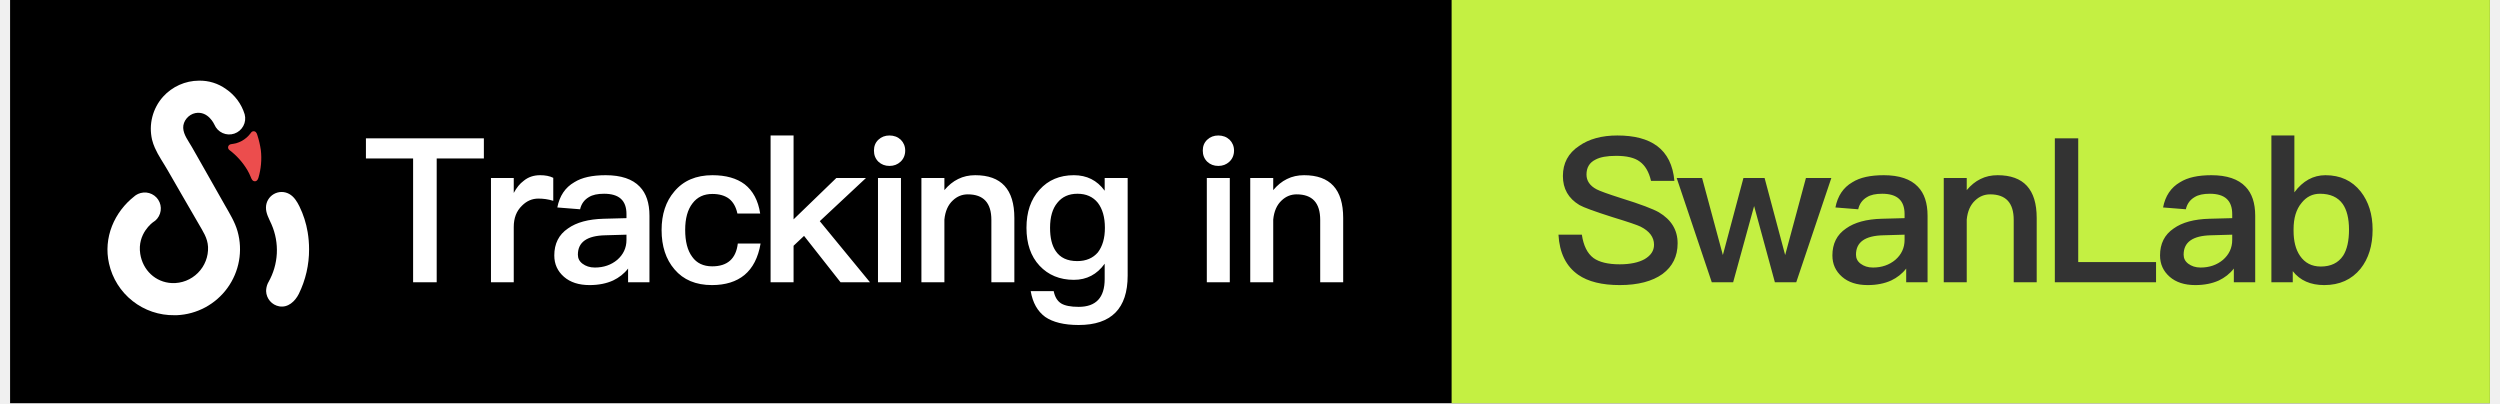
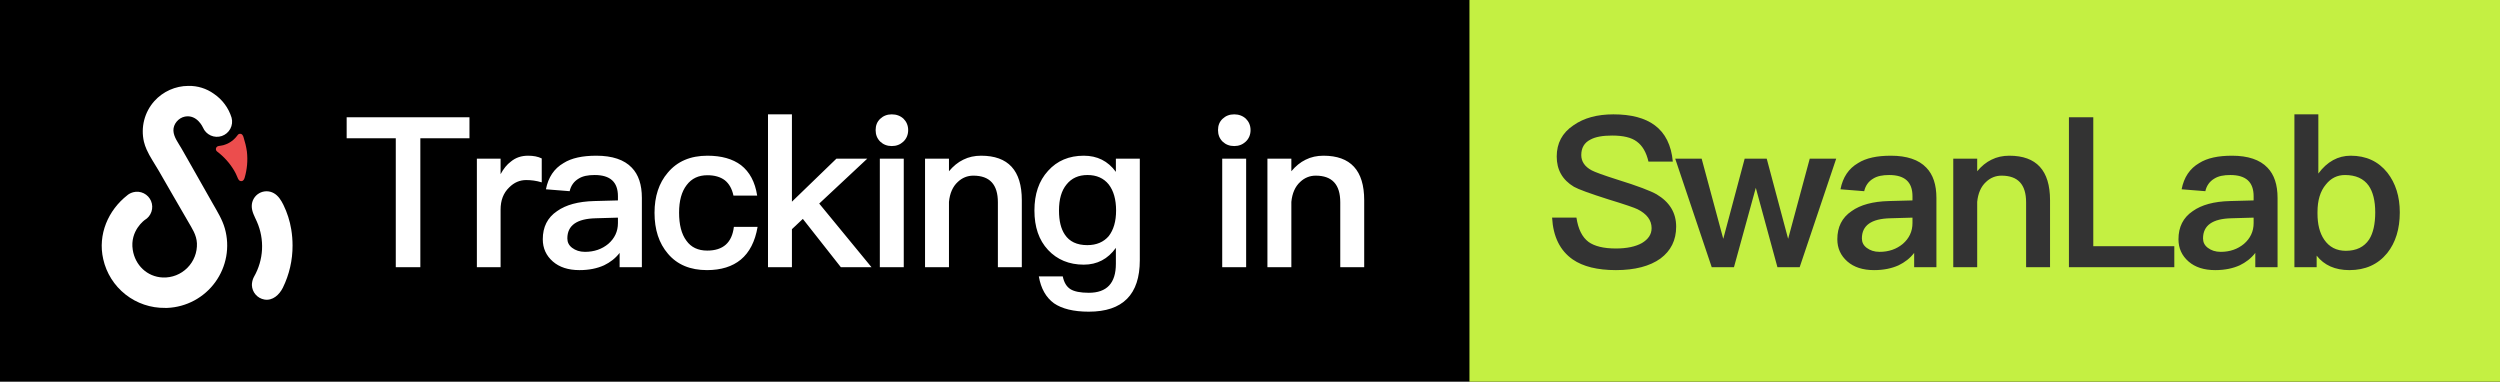
- <svg xmlns="http://www.w3.org/2000/svg" width="124" height="20" viewBox="0 0 124 20" fill="none">
-   <g clip-path="url(#clip0_67503_3219)">
-     <rect width="123" height="20" transform="translate(0.5)" fill="black" />
-     <rect width="51.5" height="20" transform="translate(72)" fill="#C4F042" />
-     <path d="M80.22 6.72C81.06 6.72 81.72 6.89 82.19 7.24C82.69 7.61 82.98 8.19 83.05 8.97H81.89C81.79 8.53 81.6 8.21 81.34 8.02C81.08 7.82 80.68 7.73 80.16 7.73C79.71 7.73 79.37 7.79 79.13 7.92C78.83 8.07 78.69 8.32 78.69 8.66C78.69 8.96 78.85 9.21 79.19 9.39C79.34 9.47 79.75 9.62 80.41 9.83C81.38 10.13 82 10.37 82.28 10.53C82.9 10.9 83.21 11.41 83.21 12.07C83.21 12.71 82.96 13.22 82.46 13.59C81.96 13.95 81.25 14.14 80.34 14.14C79.46 14.14 78.77 13.97 78.28 13.63C77.68 13.21 77.35 12.55 77.3 11.64H78.46C78.54 12.18 78.73 12.57 79.04 12.8C79.32 13 79.75 13.11 80.34 13.11C80.86 13.11 81.28 13.02 81.58 12.85C81.88 12.67 82.04 12.44 82.04 12.14C82.04 11.76 81.81 11.46 81.37 11.24C81.23 11.17 80.77 11.01 79.98 10.77C79.1 10.49 78.55 10.29 78.34 10.17C77.79 9.84 77.52 9.36 77.52 8.73C77.52 8.1 77.78 7.6 78.32 7.24C78.82 6.89 79.45 6.72 80.22 6.72ZM83.164 8.83H84.424L85.454 12.65L86.474 8.83H87.524L88.544 12.65L89.574 8.83H90.834L89.094 14H88.034L87.004 10.22L85.964 14H84.904L83.164 8.83ZM93.437 8.69C94.197 8.69 94.767 8.88 95.127 9.26C95.447 9.59 95.607 10.07 95.607 10.7V14H94.547V13.32C94.347 13.58 94.097 13.77 93.807 13.91C93.477 14.06 93.087 14.14 92.637 14.14C92.097 14.14 91.677 14 91.367 13.73C91.047 13.45 90.887 13.1 90.887 12.67C90.887 12.09 91.107 11.64 91.567 11.33C91.987 11.03 92.577 10.87 93.337 10.85L94.467 10.82V10.62C94.467 9.94 94.097 9.61 93.357 9.61C93.037 9.61 92.787 9.66 92.597 9.78C92.377 9.91 92.227 10.11 92.167 10.38L91.037 10.29C91.147 9.72 91.427 9.3 91.877 9.04C92.257 8.8 92.777 8.69 93.437 8.69ZM94.467 11.64L93.417 11.67C92.507 11.69 92.057 12.01 92.057 12.63C92.057 12.81 92.127 12.96 92.287 13.08C92.447 13.2 92.647 13.27 92.897 13.27C93.337 13.27 93.707 13.14 94.007 12.89C94.307 12.63 94.467 12.3 94.467 11.9V11.64ZM99.08 8.69C100.37 8.69 101.02 9.39 101.02 10.81V14H99.88V10.91C99.88 10.06 99.49 9.64 98.71 9.64C98.43 9.64 98.18 9.74 97.97 9.94C97.73 10.16 97.59 10.48 97.55 10.89V14H96.41V8.83H97.55V9.43C97.75 9.19 97.98 9 98.23 8.88C98.49 8.75 98.77 8.69 99.08 8.69ZM101.92 6.86H103.08V13H106.94V14H101.92V6.86ZM109.688 8.69C110.448 8.69 111.018 8.88 111.378 9.26C111.698 9.59 111.858 10.07 111.858 10.7V14H110.798V13.32C110.598 13.58 110.348 13.77 110.058 13.91C109.728 14.06 109.338 14.14 108.888 14.14C108.348 14.14 107.928 14 107.618 13.73C107.298 13.45 107.138 13.1 107.138 12.67C107.138 12.09 107.358 11.64 107.818 11.33C108.238 11.03 108.828 10.87 109.588 10.85L110.718 10.82V10.62C110.718 9.94 110.348 9.61 109.608 9.61C109.288 9.61 109.038 9.66 108.848 9.78C108.628 9.91 108.478 10.11 108.418 10.38L107.288 10.29C107.398 9.72 107.678 9.3 108.128 9.04C108.508 8.8 109.028 8.69 109.688 8.69ZM110.718 11.64L109.668 11.67C108.758 11.69 108.308 12.01 108.308 12.63C108.308 12.81 108.378 12.96 108.538 13.08C108.698 13.2 108.898 13.27 109.148 13.27C109.588 13.27 109.958 13.14 110.258 12.89C110.558 12.63 110.718 12.3 110.718 11.9V11.64ZM112.661 6.72H113.801V9.54C114.221 8.97 114.741 8.69 115.341 8.69C116.081 8.69 116.661 8.96 117.091 9.5C117.481 10 117.681 10.63 117.681 11.39C117.681 12.18 117.481 12.83 117.081 13.33C116.641 13.87 116.041 14.14 115.281 14.14C114.601 14.14 114.081 13.91 113.721 13.45V14H112.661V6.72ZM115.071 9.61C114.701 9.61 114.401 9.76 114.161 10.06C113.891 10.38 113.761 10.82 113.761 11.37V11.45C113.761 11.95 113.861 12.37 114.081 12.69C114.321 13.04 114.661 13.22 115.111 13.22C115.611 13.22 115.981 13.04 116.221 12.68C116.411 12.38 116.511 11.95 116.511 11.39C116.511 10.83 116.401 10.41 116.201 10.12C115.961 9.78 115.581 9.61 115.071 9.61Z" fill="#333333" />
-     <path d="M6.868 9.611C6.815 9.634 6.763 9.663 6.715 9.696L6.7 9.708C6.694 9.712 6.688 9.717 6.683 9.722C5.663 10.515 5.117 11.793 5.408 13.075C5.572 13.809 5.984 14.465 6.576 14.931C7.167 15.397 7.901 15.646 8.653 15.634H8.768C9.262 15.613 9.744 15.48 10.18 15.246C10.615 15.012 10.991 14.683 11.281 14.283C11.571 13.883 11.767 13.423 11.854 12.937C11.941 12.45 11.917 11.951 11.783 11.475C11.653 11.007 11.381 10.576 11.143 10.156C10.726 9.417 10.307 8.679 9.887 7.941C9.763 7.723 9.638 7.506 9.515 7.288C9.353 7.001 9.1 6.687 9.087 6.346C9.073 6.004 9.351 5.675 9.691 5.609C10.332 5.487 10.633 6.181 10.634 6.181C10.712 6.367 10.857 6.516 11.041 6.599C11.224 6.682 11.433 6.692 11.623 6.627C11.814 6.562 11.973 6.427 12.068 6.249C12.164 6.072 12.188 5.865 12.136 5.67C11.979 5.158 11.651 4.715 11.207 4.415C10.817 4.135 10.347 3.99 9.867 4.001C9.532 4.002 9.2 4.074 8.894 4.211C8.588 4.348 8.314 4.547 8.089 4.796C7.833 5.082 7.65 5.425 7.555 5.796C7.46 6.167 7.456 6.555 7.542 6.929C7.577 7.069 7.624 7.205 7.683 7.337C7.852 7.719 8.1 8.068 8.308 8.43C8.565 8.874 8.821 9.319 9.077 9.764C9.334 10.209 9.592 10.656 9.854 11.105C10.065 11.476 10.296 11.8 10.319 12.246C10.329 12.484 10.29 12.722 10.203 12.943C10.117 13.165 9.985 13.367 9.817 13.535C9.649 13.704 9.448 13.836 9.227 13.923C9.005 14.01 8.768 14.05 8.53 14.041C7.704 14.004 7.081 13.392 6.956 12.592C6.798 11.582 7.585 11.027 7.585 11.027C7.751 10.93 7.876 10.775 7.936 10.593C7.997 10.41 7.99 10.212 7.915 10.034C7.841 9.857 7.705 9.713 7.532 9.628C7.36 9.543 7.162 9.524 6.976 9.574C6.941 9.584 6.906 9.596 6.872 9.61" fill="white" />
-     <path d="M15.33 12.364C15.33 12.078 15.307 11.794 15.26 11.513C15.186 11.069 15.049 10.639 14.851 10.235C14.732 9.994 14.583 9.754 14.349 9.622C14.231 9.556 14.099 9.522 13.964 9.522C13.83 9.523 13.697 9.559 13.581 9.626C13.464 9.693 13.367 9.789 13.299 9.905C13.23 10.021 13.194 10.153 13.192 10.288C13.185 10.585 13.346 10.852 13.466 11.126C13.665 11.582 13.756 12.079 13.73 12.576C13.704 13.073 13.562 13.557 13.316 13.991C13.301 14.016 13.288 14.043 13.276 14.07C13.226 14.187 13.2 14.312 13.199 14.439C13.205 14.62 13.272 14.795 13.391 14.932C13.509 15.07 13.672 15.163 13.851 15.195C14.289 15.273 14.637 14.944 14.821 14.578C15.159 13.889 15.334 13.131 15.33 12.364Z" fill="white" />
-     <path d="M11.472 7.149C11.457 7.152 11.443 7.155 11.429 7.159C11.4 7.167 11.374 7.183 11.354 7.206C11.334 7.228 11.32 7.255 11.315 7.285C11.31 7.314 11.313 7.345 11.324 7.372C11.336 7.4 11.355 7.424 11.379 7.442C11.738 7.713 12.041 8.052 12.27 8.438C12.333 8.545 12.387 8.656 12.433 8.77C12.471 8.869 12.521 8.998 12.65 8.991C12.75 8.986 12.791 8.901 12.819 8.815C12.949 8.371 12.99 7.906 12.938 7.446C12.902 7.195 12.844 6.948 12.766 6.707C12.755 6.649 12.727 6.595 12.687 6.55C12.662 6.527 12.63 6.513 12.595 6.51C12.561 6.507 12.527 6.515 12.498 6.533C12.47 6.555 12.446 6.582 12.427 6.613C12.309 6.771 12.158 6.901 11.985 6.994C11.897 7.041 11.805 7.078 11.709 7.106C11.63 7.129 11.549 7.133 11.472 7.149Z" fill="#EC4D4D" />
-     <path d="M18.15 6.86H24V7.86H21.66V14H20.49V7.86H18.15V6.86ZM26.792 8.69C27.042 8.69 27.262 8.73 27.442 8.82V9.96C27.182 9.88 26.942 9.85 26.702 9.85C26.402 9.85 26.132 9.96 25.892 10.2C25.612 10.47 25.482 10.82 25.482 11.26V14H24.352V8.83H25.482V9.57C25.622 9.31 25.782 9.11 25.972 8.97C26.202 8.78 26.472 8.69 26.792 8.69ZM30.043 8.69C30.803 8.69 31.373 8.88 31.733 9.26C32.053 9.59 32.213 10.07 32.213 10.7V14H31.153V13.32C30.953 13.58 30.703 13.77 30.413 13.91C30.083 14.06 29.693 14.14 29.243 14.14C28.703 14.14 28.283 14 27.973 13.73C27.653 13.45 27.493 13.1 27.493 12.67C27.493 12.09 27.713 11.64 28.173 11.33C28.593 11.03 29.183 10.87 29.943 10.85L31.073 10.82V10.62C31.073 9.94 30.703 9.61 29.963 9.61C29.643 9.61 29.393 9.66 29.203 9.78C28.983 9.91 28.833 10.11 28.773 10.38L27.643 10.29C27.753 9.72 28.033 9.3 28.483 9.04C28.863 8.8 29.383 8.69 30.043 8.69ZM31.073 11.64L30.023 11.67C29.113 11.69 28.663 12.01 28.663 12.63C28.663 12.81 28.733 12.96 28.893 13.08C29.053 13.2 29.253 13.27 29.503 13.27C29.943 13.27 30.313 13.14 30.613 12.89C30.913 12.63 31.073 12.3 31.073 11.9V11.64ZM35.335 8.69C36.005 8.69 36.535 8.84 36.935 9.14C37.345 9.46 37.605 9.94 37.705 10.59H36.575C36.505 10.26 36.365 10.02 36.165 9.86C35.955 9.7 35.675 9.62 35.335 9.62C34.915 9.62 34.585 9.77 34.345 10.09C34.105 10.4 33.985 10.84 33.985 11.4C33.985 11.97 34.095 12.42 34.335 12.74C34.555 13.05 34.885 13.21 35.325 13.21C36.085 13.21 36.505 12.83 36.595 12.08H37.725C37.605 12.78 37.335 13.3 36.925 13.64C36.525 13.97 35.985 14.14 35.315 14.14C34.515 14.14 33.895 13.88 33.455 13.36C33.025 12.86 32.815 12.21 32.815 11.41C32.815 10.63 33.025 9.99 33.445 9.5C33.895 8.96 34.525 8.69 35.335 8.69ZM38.221 6.72H39.361V10.88L41.481 8.83H42.951L40.661 10.97L43.151 14H41.691L39.881 11.7L39.361 12.19V14H38.221V6.72ZM44.118 6.72C44.338 6.72 44.528 6.79 44.678 6.93C44.818 7.07 44.898 7.25 44.898 7.47C44.898 7.69 44.818 7.88 44.668 8.02C44.518 8.16 44.338 8.23 44.118 8.23C43.898 8.23 43.718 8.16 43.568 8.02C43.418 7.87 43.348 7.69 43.348 7.47C43.348 7.25 43.418 7.07 43.568 6.93C43.718 6.79 43.898 6.72 44.118 6.72ZM43.548 8.83H44.688V14H43.548V8.83ZM48.372 8.69C49.662 8.69 50.312 9.39 50.312 10.81V14H49.172V10.91C49.172 10.06 48.782 9.64 48.002 9.64C47.722 9.64 47.472 9.74 47.262 9.94C47.022 10.16 46.882 10.48 46.842 10.89V14H45.702V8.83H46.842V9.43C47.042 9.19 47.272 9 47.522 8.88C47.782 8.75 48.062 8.69 48.372 8.69ZM53.263 8.69C53.903 8.69 54.413 8.94 54.792 9.46V8.83H55.932V13.67C55.932 15.3 55.123 16.12 53.502 16.12C52.773 16.12 52.222 15.98 51.843 15.72C51.462 15.44 51.222 15.02 51.123 14.44H52.263C52.322 14.73 52.443 14.93 52.633 15.05C52.812 15.16 53.102 15.22 53.502 15.22C54.362 15.22 54.792 14.76 54.792 13.84V13.08C54.413 13.61 53.903 13.88 53.263 13.88C52.562 13.88 51.992 13.64 51.562 13.18C51.123 12.71 50.913 12.08 50.913 11.3C50.913 10.52 51.123 9.89 51.562 9.41C51.992 8.93 52.562 8.69 53.263 8.69ZM53.443 9.61C53.013 9.61 52.682 9.76 52.443 10.06C52.203 10.35 52.083 10.76 52.083 11.3C52.083 11.79 52.172 12.17 52.362 12.45C52.583 12.78 52.932 12.95 53.432 12.95C53.873 12.95 54.212 12.8 54.453 12.52C54.682 12.22 54.803 11.82 54.803 11.3C54.803 10.77 54.682 10.36 54.453 10.06C54.212 9.76 53.873 9.61 53.443 9.61ZM60.428 6.72C60.648 6.72 60.838 6.79 60.988 6.93C61.128 7.07 61.208 7.25 61.208 7.47C61.208 7.69 61.128 7.88 60.978 8.02C60.828 8.16 60.648 8.23 60.428 8.23C60.208 8.23 60.028 8.16 59.878 8.02C59.728 7.87 59.658 7.69 59.658 7.47C59.658 7.25 59.728 7.07 59.878 6.93C60.028 6.79 60.208 6.72 60.428 6.72ZM59.858 8.83H60.998V14H59.858V8.83ZM64.682 8.69C65.972 8.69 66.622 9.39 66.622 10.81V14H65.482V10.91C65.482 10.06 65.092 9.64 64.312 9.64C64.032 9.64 63.782 9.74 63.572 9.94C63.332 10.16 63.192 10.48 63.152 10.89V14H62.012V8.83H63.152V9.43C63.352 9.19 63.582 9 63.832 8.88C64.092 8.75 64.372 8.69 64.682 8.69Z" fill="white" />
-   </g>
-   <defs>
-     <clipPath id="clip0_67503_3219">
-       <rect width="123" height="20" fill="white" transform="translate(0.5)" />
-     </clipPath>
-   </defs>
+ <svg xmlns="http://www.w3.org/2000/svg" width="131" height="20" viewBox="0 0 131 20" fill="none">
+   <rect width="131" height="20" fill="black" />
+   <rect width="54" height="20" transform="translate(77)" fill="#C4F042" />
+   <path d="M84.542 5.992C85.466 5.992 86.192 6.179 86.709 6.564C87.259 6.971 87.578 7.609 87.655 8.467H86.379C86.269 7.983 86.06 7.631 85.774 7.422C85.488 7.202 85.048 7.103 84.476 7.103C83.981 7.103 83.607 7.169 83.343 7.312C83.013 7.477 82.859 7.752 82.859 8.126C82.859 8.456 83.035 8.731 83.409 8.929C83.574 9.017 84.025 9.182 84.751 9.413C85.818 9.743 86.5 10.007 86.808 10.183C87.49 10.59 87.831 11.151 87.831 11.877C87.831 12.581 87.556 13.142 87.006 13.549C86.456 13.945 85.675 14.154 84.674 14.154C83.706 14.154 82.947 13.967 82.408 13.593C81.748 13.131 81.385 12.405 81.33 11.404H82.606C82.694 11.998 82.903 12.427 83.244 12.68C83.552 12.9 84.025 13.021 84.674 13.021C85.246 13.021 85.708 12.922 86.038 12.735C86.368 12.537 86.544 12.284 86.544 11.954C86.544 11.536 86.291 11.206 85.807 10.964C85.653 10.887 85.147 10.711 84.278 10.447C83.31 10.139 82.705 9.919 82.474 9.787C81.869 9.424 81.572 8.896 81.572 8.203C81.572 7.51 81.858 6.96 82.452 6.564C83.002 6.179 83.695 5.992 84.542 5.992ZM87.78 8.313H89.166L90.299 12.515L91.421 8.313H92.576L93.698 12.515L94.831 8.313H96.217L94.303 14H93.137L92.004 9.842L90.86 14H89.694L87.78 8.313ZM99.081 8.159C99.917 8.159 100.544 8.368 100.94 8.786C101.292 9.149 101.468 9.677 101.468 10.37V14H100.302V13.252C100.082 13.538 99.807 13.747 99.488 13.901C99.125 14.066 98.696 14.154 98.201 14.154C97.607 14.154 97.145 14 96.804 13.703C96.452 13.395 96.276 13.01 96.276 12.537C96.276 11.899 96.518 11.404 97.024 11.063C97.486 10.733 98.135 10.557 98.971 10.535L100.214 10.502V10.282C100.214 9.534 99.807 9.171 98.993 9.171C98.641 9.171 98.366 9.226 98.157 9.358C97.915 9.501 97.75 9.721 97.684 10.018L96.441 9.919C96.562 9.292 96.87 8.83 97.365 8.544C97.783 8.28 98.355 8.159 99.081 8.159ZM100.214 11.404L99.059 11.437C98.058 11.459 97.563 11.811 97.563 12.493C97.563 12.691 97.64 12.856 97.816 12.988C97.992 13.12 98.212 13.197 98.487 13.197C98.971 13.197 99.378 13.054 99.708 12.779C100.038 12.493 100.214 12.13 100.214 11.69V11.404ZM105.288 8.159C106.707 8.159 107.422 8.929 107.422 10.491V14H106.168V10.601C106.168 9.666 105.739 9.204 104.881 9.204C104.573 9.204 104.298 9.314 104.067 9.534C103.803 9.776 103.649 10.128 103.605 10.579V14H102.351V8.313H103.605V8.973C103.825 8.709 104.078 8.5 104.353 8.368C104.639 8.225 104.947 8.159 105.288 8.159ZM108.412 6.146H109.688V12.9H113.934V14H108.412V6.146ZM116.957 8.159C117.793 8.159 118.42 8.368 118.816 8.786C119.168 9.149 119.344 9.677 119.344 10.37V14H118.178V13.252C117.958 13.538 117.683 13.747 117.364 13.901C117.001 14.066 116.572 14.154 116.077 14.154C115.483 14.154 115.021 14 114.68 13.703C114.328 13.395 114.152 13.01 114.152 12.537C114.152 11.899 114.394 11.404 114.9 11.063C115.362 10.733 116.011 10.557 116.847 10.535L118.09 10.502V10.282C118.09 9.534 117.683 9.171 116.869 9.171C116.517 9.171 116.242 9.226 116.033 9.358C115.791 9.501 115.626 9.721 115.56 10.018L114.317 9.919C114.438 9.292 114.746 8.83 115.241 8.544C115.659 8.28 116.231 8.159 116.957 8.159ZM118.09 11.404L116.935 11.437C115.934 11.459 115.439 11.811 115.439 12.493C115.439 12.691 115.516 12.856 115.692 12.988C115.868 13.12 116.088 13.197 116.363 13.197C116.847 13.197 117.254 13.054 117.584 12.779C117.914 12.493 118.09 12.13 118.09 11.69V11.404ZM120.227 5.992H121.481V9.094C121.943 8.467 122.515 8.159 123.175 8.159C123.989 8.159 124.627 8.456 125.1 9.05C125.529 9.6 125.749 10.293 125.749 11.129C125.749 11.998 125.529 12.713 125.089 13.263C124.605 13.857 123.945 14.154 123.109 14.154C122.361 14.154 121.789 13.901 121.393 13.395V14H120.227V5.992ZM122.878 9.171C122.471 9.171 122.141 9.336 121.877 9.666C121.58 10.018 121.437 10.502 121.437 11.107V11.195C121.437 11.745 121.547 12.207 121.789 12.559C122.053 12.944 122.427 13.142 122.922 13.142C123.472 13.142 123.879 12.944 124.143 12.548C124.352 12.218 124.462 11.745 124.462 11.129C124.462 10.513 124.341 10.051 124.121 9.732C123.857 9.358 123.439 9.171 122.878 9.171Z" fill="#333333" />
+   <path d="M6.868 10.111C6.815 10.134 6.763 10.163 6.715 10.196L6.7 10.208C6.694 10.212 6.688 10.217 6.683 10.222C5.663 11.015 5.117 12.293 5.408 13.575C5.572 14.309 5.984 14.965 6.576 15.431C7.167 15.897 7.901 16.145 8.653 16.134H8.768C9.262 16.113 9.744 15.98 10.18 15.746C10.615 15.512 10.991 15.183 11.281 14.783C11.571 14.383 11.767 13.923 11.854 13.437C11.941 12.95 11.917 12.451 11.783 11.975C11.653 11.507 11.381 11.076 11.143 10.656C10.726 9.917 10.307 9.179 9.887 8.441C9.763 8.223 9.638 8.006 9.515 7.788C9.353 7.501 9.1 7.187 9.087 6.846C9.073 6.504 9.351 6.175 9.691 6.109C10.332 5.987 10.633 6.681 10.634 6.681C10.712 6.867 10.857 7.016 11.041 7.099C11.224 7.182 11.433 7.192 11.623 7.127C11.814 7.062 11.973 6.927 12.068 6.749C12.164 6.572 12.188 6.365 12.136 6.17C11.979 5.658 11.651 5.215 11.207 4.915C10.817 4.635 10.347 4.49 9.867 4.501C9.532 4.502 9.2 4.574 8.894 4.711C8.588 4.848 8.314 5.047 8.089 5.296C7.833 5.582 7.65 5.925 7.555 6.296C7.46 6.667 7.456 7.055 7.542 7.429C7.577 7.569 7.624 7.705 7.683 7.837C7.852 8.219 8.1 8.568 8.308 8.93C8.565 9.374 8.821 9.819 9.077 10.264C9.334 10.709 9.592 11.156 9.854 11.605C10.065 11.976 10.296 12.3 10.319 12.746C10.329 12.984 10.29 13.222 10.203 13.443C10.117 13.665 9.985 13.867 9.817 14.035C9.649 14.204 9.448 14.336 9.227 14.423C9.005 14.51 8.768 14.55 8.53 14.541C7.704 14.504 7.081 13.892 6.956 13.092C6.798 12.082 7.585 11.527 7.585 11.527C7.751 11.43 7.876 11.275 7.936 11.093C7.997 10.91 7.99 10.712 7.915 10.534C7.841 10.357 7.705 10.213 7.532 10.128C7.36 10.043 7.162 10.024 6.976 10.074C6.941 10.084 6.906 10.096 6.872 10.11" fill="white" />
+   <path d="M15.33 12.864C15.33 12.578 15.307 12.294 15.26 12.013C15.186 11.569 15.049 11.139 14.851 10.735C14.732 10.494 14.583 10.254 14.349 10.123C14.231 10.056 14.099 10.022 13.964 10.023C13.83 10.023 13.697 10.059 13.581 10.126C13.464 10.193 13.367 10.289 13.299 10.405C13.23 10.521 13.194 10.653 13.192 10.788C13.185 11.085 13.346 11.352 13.466 11.626C13.665 12.082 13.756 12.579 13.73 13.076C13.704 13.573 13.562 14.057 13.316 14.491C13.301 14.516 13.288 14.543 13.276 14.57C13.226 14.687 13.2 14.812 13.199 14.939C13.205 15.12 13.272 15.295 13.391 15.432C13.509 15.57 13.672 15.663 13.851 15.695C14.289 15.773 14.637 15.444 14.821 15.078C15.159 14.389 15.334 13.631 15.33 12.864Z" fill="white" />
+   <path d="M11.472 7.649C11.457 7.652 11.443 7.655 11.429 7.659C11.4 7.667 11.374 7.683 11.354 7.706C11.334 7.728 11.32 7.755 11.315 7.785C11.31 7.814 11.313 7.845 11.324 7.872C11.336 7.9 11.355 7.924 11.379 7.942C11.738 8.213 12.041 8.552 12.27 8.938C12.333 9.045 12.387 9.156 12.433 9.27C12.471 9.369 12.521 9.498 12.65 9.491C12.75 9.486 12.791 9.401 12.819 9.315C12.949 8.871 12.99 8.406 12.938 7.946C12.902 7.695 12.844 7.448 12.766 7.207C12.755 7.149 12.727 7.095 12.687 7.05C12.662 7.027 12.63 7.013 12.595 7.01C12.561 7.007 12.527 7.015 12.498 7.033C12.47 7.055 12.446 7.082 12.427 7.113C12.309 7.271 12.158 7.401 11.985 7.494C11.897 7.541 11.805 7.578 11.709 7.606C11.63 7.629 11.549 7.633 11.472 7.649Z" fill="#EC4D4D" />
+   <path d="M18.165 6.146H24.6V7.246H22.026V14H20.739V7.246H18.165V6.146ZM27.672 8.159C27.947 8.159 28.189 8.203 28.387 8.302V9.556C28.101 9.468 27.837 9.435 27.573 9.435C27.243 9.435 26.946 9.556 26.682 9.82C26.374 10.117 26.231 10.502 26.231 10.986V14H24.988V8.313H26.231V9.127C26.385 8.841 26.561 8.621 26.77 8.467C27.023 8.258 27.32 8.159 27.672 8.159ZM31.247 8.159C32.083 8.159 32.71 8.368 33.106 8.786C33.458 9.149 33.634 9.677 33.634 10.37V14H32.468V13.252C32.248 13.538 31.973 13.747 31.654 13.901C31.291 14.066 30.862 14.154 30.367 14.154C29.773 14.154 29.311 14 28.97 13.703C28.618 13.395 28.442 13.01 28.442 12.537C28.442 11.899 28.684 11.404 29.19 11.063C29.652 10.733 30.301 10.557 31.137 10.535L32.38 10.502V10.282C32.38 9.534 31.973 9.171 31.159 9.171C30.807 9.171 30.532 9.226 30.323 9.358C30.081 9.501 29.916 9.721 29.85 10.018L28.607 9.919C28.728 9.292 29.036 8.83 29.531 8.544C29.949 8.28 30.521 8.159 31.247 8.159ZM32.38 11.404L31.225 11.437C30.224 11.459 29.729 11.811 29.729 12.493C29.729 12.691 29.806 12.856 29.982 12.988C30.158 13.12 30.378 13.197 30.653 13.197C31.137 13.197 31.544 13.054 31.874 12.779C32.204 12.493 32.38 12.13 32.38 11.69V11.404ZM37.069 8.159C37.806 8.159 38.389 8.324 38.829 8.654C39.28 9.006 39.566 9.534 39.676 10.249H38.433C38.356 9.886 38.202 9.622 37.982 9.446C37.751 9.27 37.443 9.182 37.069 9.182C36.607 9.182 36.244 9.347 35.98 9.699C35.716 10.04 35.584 10.524 35.584 11.14C35.584 11.767 35.705 12.262 35.969 12.614C36.211 12.955 36.574 13.131 37.058 13.131C37.894 13.131 38.356 12.713 38.455 11.888H39.698C39.566 12.658 39.269 13.23 38.818 13.604C38.378 13.967 37.784 14.154 37.047 14.154C36.167 14.154 35.485 13.868 35.001 13.296C34.528 12.746 34.297 12.031 34.297 11.151C34.297 10.293 34.528 9.589 34.99 9.05C35.485 8.456 36.178 8.159 37.069 8.159ZM40.243 5.992H41.497V10.568L43.829 8.313H45.446L42.927 10.667L45.666 14H44.06L42.069 11.47L41.497 12.009V14H40.243V5.992ZM46.73 5.992C46.972 5.992 47.181 6.069 47.346 6.223C47.5 6.377 47.588 6.575 47.588 6.817C47.588 7.059 47.5 7.268 47.335 7.422C47.17 7.576 46.972 7.653 46.73 7.653C46.488 7.653 46.29 7.576 46.125 7.422C45.96 7.257 45.883 7.059 45.883 6.817C45.883 6.575 45.96 6.377 46.125 6.223C46.29 6.069 46.488 5.992 46.73 5.992ZM46.103 8.313H47.357V14H46.103V8.313ZM51.409 8.159C52.828 8.159 53.543 8.929 53.543 10.491V14H52.289V10.601C52.289 9.666 51.86 9.204 51.002 9.204C50.694 9.204 50.419 9.314 50.188 9.534C49.924 9.776 49.77 10.128 49.726 10.579V14H48.472V8.313H49.726V8.973C49.946 8.709 50.199 8.5 50.474 8.368C50.76 8.225 51.068 8.159 51.409 8.159ZM56.789 8.159C57.493 8.159 58.054 8.434 58.472 9.006V8.313H59.726V13.637C59.726 15.43 58.835 16.332 57.053 16.332C56.25 16.332 55.645 16.178 55.227 15.892C54.809 15.584 54.545 15.122 54.435 14.484H55.689C55.755 14.803 55.887 15.023 56.096 15.155C56.294 15.276 56.613 15.342 57.053 15.342C57.999 15.342 58.472 14.836 58.472 13.824V12.988C58.054 13.571 57.493 13.868 56.789 13.868C56.019 13.868 55.392 13.604 54.919 13.098C54.435 12.581 54.204 11.888 54.204 11.03C54.204 10.172 54.435 9.479 54.919 8.951C55.392 8.423 56.019 8.159 56.789 8.159ZM56.987 9.171C56.514 9.171 56.151 9.336 55.887 9.666C55.623 9.985 55.491 10.436 55.491 11.03C55.491 11.569 55.59 11.987 55.799 12.295C56.041 12.658 56.426 12.845 56.976 12.845C57.46 12.845 57.834 12.68 58.098 12.372C58.351 12.042 58.483 11.602 58.483 11.03C58.483 10.447 58.351 9.996 58.098 9.666C57.834 9.336 57.46 9.171 56.987 9.171ZM64.671 5.992C64.913 5.992 65.122 6.069 65.287 6.223C65.441 6.377 65.529 6.575 65.529 6.817C65.529 7.059 65.441 7.268 65.276 7.422C65.111 7.576 64.913 7.653 64.671 7.653C64.429 7.653 64.231 7.576 64.066 7.422C63.901 7.257 63.824 7.059 63.824 6.817C63.824 6.575 63.901 6.377 64.066 6.223C64.231 6.069 64.429 5.992 64.671 5.992ZM64.044 8.313H65.298V14H64.044V8.313ZM69.35 8.159C70.769 8.159 71.484 8.929 71.484 10.491V14H70.23V10.601C70.23 9.666 69.801 9.204 68.943 9.204C68.635 9.204 68.36 9.314 68.129 9.534C67.865 9.776 67.711 10.128 67.667 10.579V14H66.413V8.313H67.667V8.973C67.887 8.709 68.14 8.5 68.415 8.368C68.701 8.225 69.009 8.159 69.35 8.159Z" fill="white" />
</svg>
